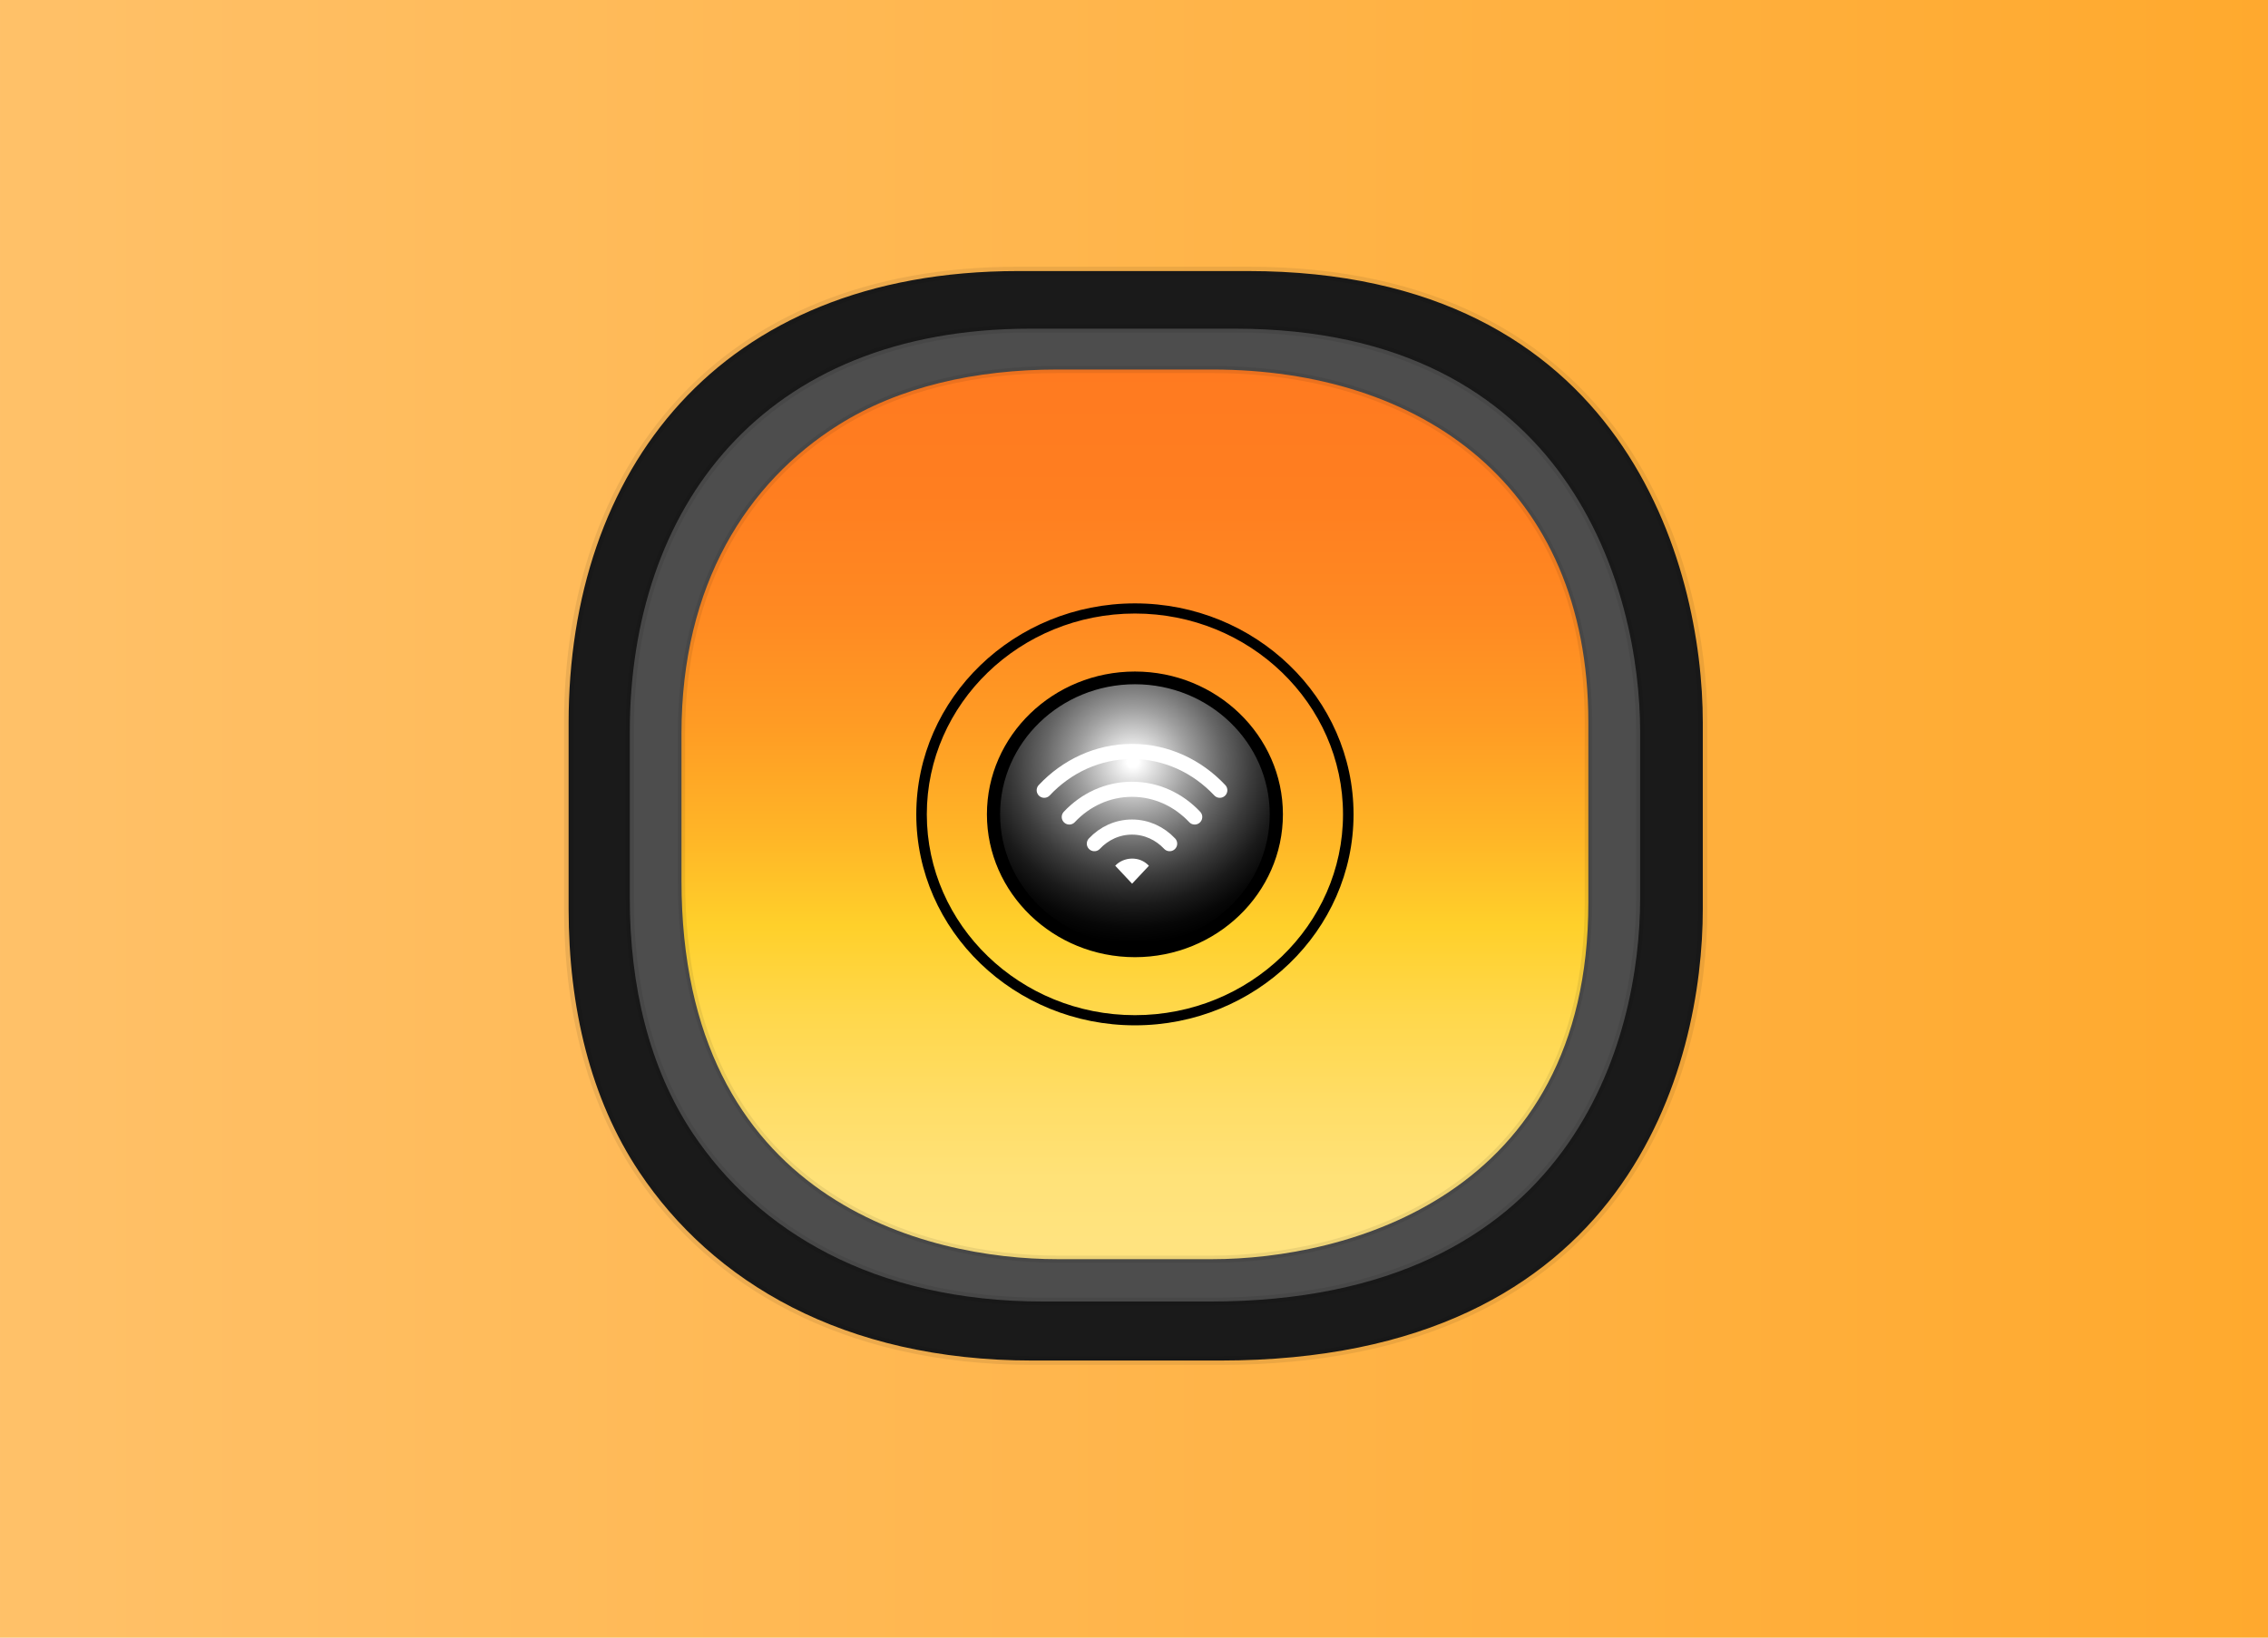
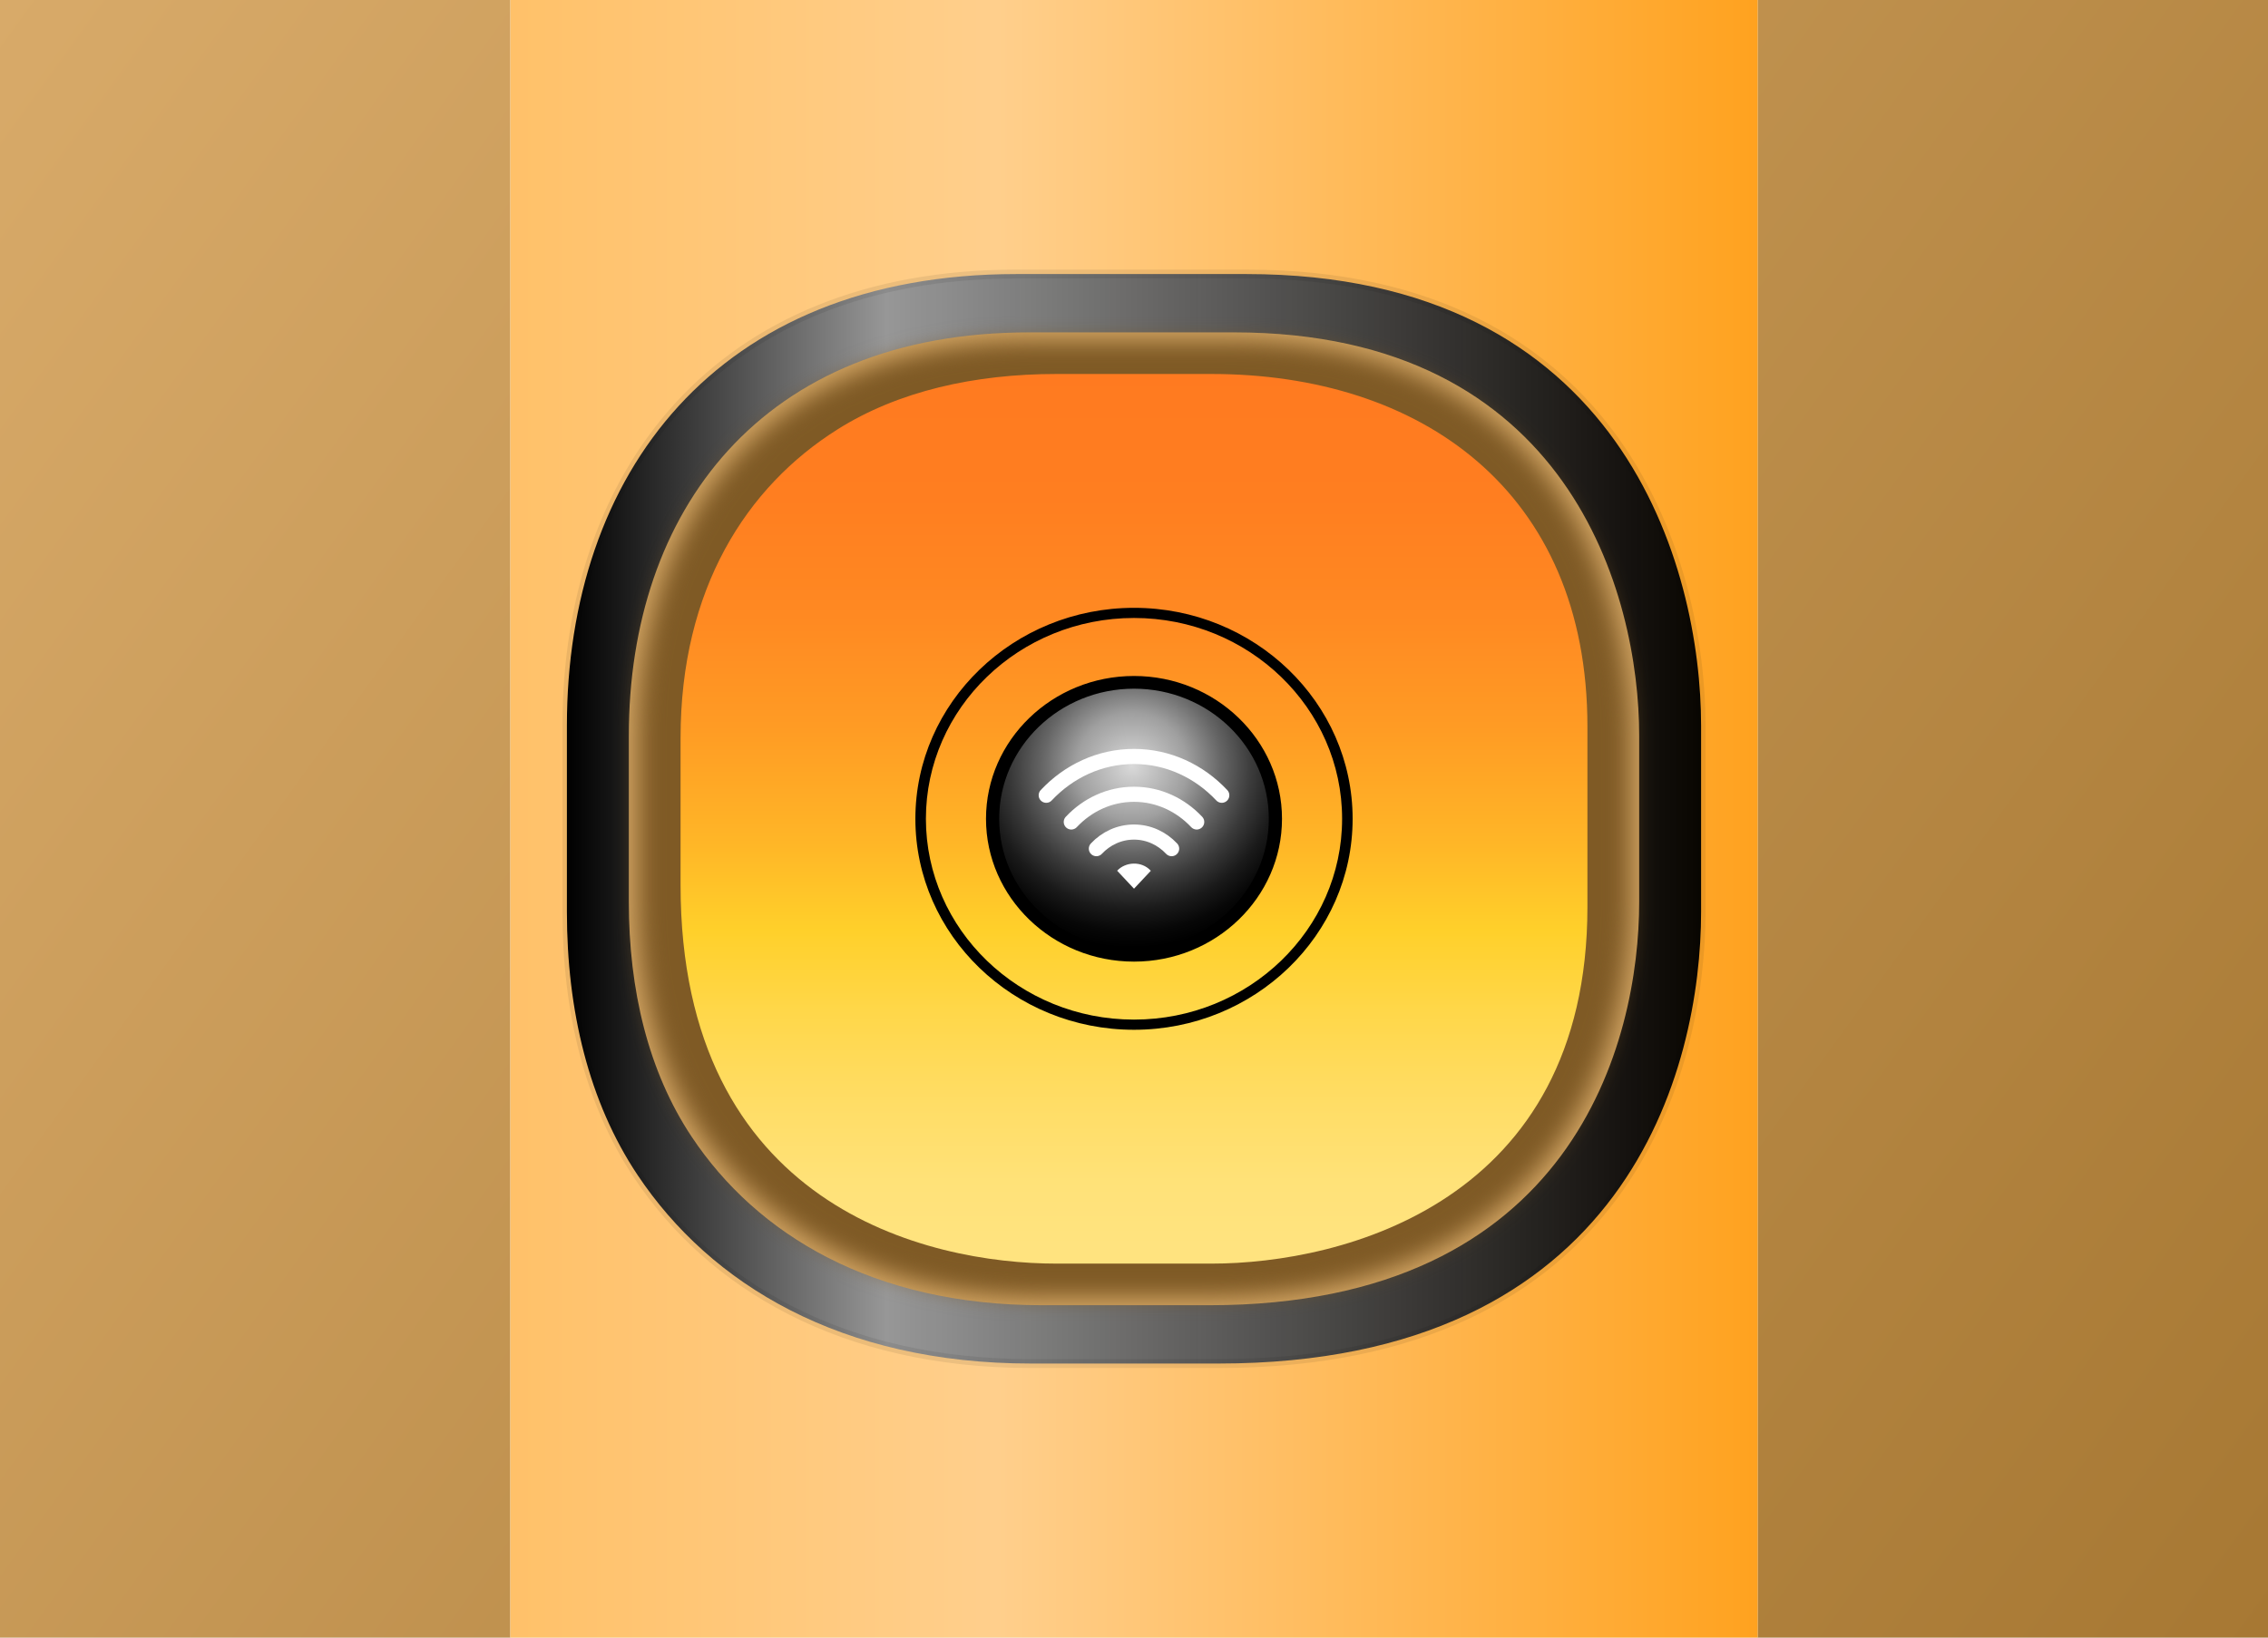
- <svg xmlns="http://www.w3.org/2000/svg" width="324px" height="234px" viewBox="0 0 324 234" version="1.1">
-   <defs>
+ <svg xmlns="http://www.w3.org/2000/svg" xmlns:xlink="http://www.w3.org/1999/xlink" width="324px" height="234px" viewBox="0 0 324 234" version="1.1" id="svg76">
+   <defs id="defs49">
+     <linearGradient id="linearGradient966">
+       <stop style="stop-color:#a77833;stop-opacity:1" offset="0" id="stop962" />
+       <stop style="stop-color:#d8aa69;stop-opacity:1" offset="1" id="stop964" />
+     </linearGradient>
+     <linearGradient id="linearGradient892">
+       <stop style="stop-color:#000000;stop-opacity:1;" offset="0" id="stop888" />
+       <stop id="stop896" offset="0.282" style="stop-color:#979797;stop-opacity:1" />
+       <stop style="stop-color:#000000;stop-opacity:0.964" offset="1" id="stop890" />
+     </linearGradient>
+     <linearGradient id="linearGradient872">
+       <stop style="stop-color:#ffc169;stop-opacity:1;" offset="0" id="stop868" />
+       <stop id="stop876" offset="0.39" style="stop-color:#ffcf8c;stop-opacity:1" />
+       <stop style="stop-color:#ffa21f;stop-opacity:1" offset="1" id="stop870" />
+     </linearGradient>
+     <radialGradient gradientTransform="matrix(26.8165,0,0,25.88528,161.8371,108.8561)" r="1" fy="0" fx="0" cy="0" cx="0" gradientUnits="userSpaceOnUse" id="radialGradient1657">
+       <stop id="stop1643" style="stop-color:#353535;stop-opacity:1" offset="0" />
+       <stop id="stop1645" style="stop-color:rgb(62.353%,62.353%,62.353%);stop-opacity:1;" offset="0.295" />
+       <stop id="stop1647" style="stop-color:rgb(40%,40%,40%);stop-opacity:1;" offset="0.476" />
+       <stop id="stop1655" style="stop-color:rgb(0%,0%,0%);stop-opacity:1;" offset="1" />
+     </radialGradient>
+     <linearGradient gradientTransform="matrix(1.8,0,0,1.8,0,0)" y2="64.762" x2="181.728" y1="64.762" x1="-1.455" gradientUnits="userSpaceOnUse" id="linearGradient933">
+       <stop id="stop929" style="stop-color:#a47a3c;stop-opacity:1" offset="0" />
+       <stop id="stop931" style="stop-color:#c08939;stop-opacity:1" offset="1" />
+     </linearGradient>
    <linearGradient id="linear0" gradientUnits="userSpaceOnUse" x1="-1.455" y1="64.762" x2="181.728" y2="64.762" gradientTransform="matrix(1.8,0,0,1.8,0,0)">
-       <stop offset="0" style="stop-color:rgb(100%,75.686%,41.176%);stop-opacity:1;" />
-       <stop offset="1" style="stop-color:rgb(100%,66.275%,17.647%);stop-opacity:1;" />
+       <stop offset="0" style="stop-color:#ffc169;stop-opacity:1" id="stop2" />
+       <stop id="stop874" style="stop-color:#fdf6ea;stop-opacity:1" offset="0.295" />
+       <stop offset="1" style="stop-color:#e69622;stop-opacity:1" id="stop4" />
    </linearGradient>
-     <linearGradient id="linear1" gradientUnits="userSpaceOnUse" x1="5.668" y1="23.49" x2="42.454" y2="23.49" gradientTransform="matrix(0.000000000000000061,1,-1,0.000000000000000061,-25.56384,5.009911)">
-       <stop offset="0" style="stop-color:rgb(100%,47.843%,12.549%);stop-opacity:1;" />
-       <stop offset="0.142" style="stop-color:rgb(100%,49.412%,12.549%);stop-opacity:1;" />
-       <stop offset="0.274" style="stop-color:rgb(100%,53.725%,13.333%);stop-opacity:1;" />
-       <stop offset="0.402" style="stop-color:rgb(100%,61.176%,14.118%);stop-opacity:1;" />
-       <stop offset="0.527" style="stop-color:rgb(100%,71.373%,15.294%);stop-opacity:1;" />
-       <stop offset="0.624" style="stop-color:rgb(100%,81.569%,16.471%);stop-opacity:1;" />
-       <stop offset="0.714" style="stop-color:rgb(100%,84.314%,28.627%);stop-opacity:1;" />
-       <stop offset="0.819" style="stop-color:rgb(100%,86.667%,40%);stop-opacity:1;" />
-       <stop offset="0.91" style="stop-color:rgb(100%,88.627%,47.451%);stop-opacity:1;" />
-       <stop offset="0.976" style="stop-color:rgb(100%,89.02%,49.804%);stop-opacity:1;" />
-       <stop offset="1" style="stop-color:rgb(100%,89.02%,49.804%);stop-opacity:1;" />
+     <linearGradient id="linear1" gradientUnits="userSpaceOnUse" x1="5.668" y1="23.49" x2="42.454" y2="23.49" gradientTransform="matrix(0,3.483257,-3.56988,0,245.8571,33.19005)">
+       <stop offset="0" style="stop-color:rgb(100%,47.843%,12.549%);stop-opacity:1;" id="stop7" />
+       <stop offset="0.142" style="stop-color:rgb(100%,49.412%,12.549%);stop-opacity:1;" id="stop9" />
+       <stop offset="0.274" style="stop-color:rgb(100%,53.725%,13.333%);stop-opacity:1;" id="stop11" />
+       <stop offset="0.402" style="stop-color:rgb(100%,61.176%,14.118%);stop-opacity:1;" id="stop13" />
+       <stop offset="0.527" style="stop-color:rgb(100%,71.373%,15.294%);stop-opacity:1;" id="stop15" />
+       <stop offset="0.624" style="stop-color:rgb(100%,81.569%,16.471%);stop-opacity:1;" id="stop17" />
+       <stop offset="0.714" style="stop-color:rgb(100%,84.314%,28.627%);stop-opacity:1;" id="stop19" />
+       <stop offset="0.819" style="stop-color:rgb(100%,86.667%,40%);stop-opacity:1;" id="stop21" />
+       <stop offset="0.91" style="stop-color:rgb(100%,88.627%,47.451%);stop-opacity:1;" id="stop23" />
+       <stop offset="0.976" style="stop-color:rgb(100%,89.02%,49.804%);stop-opacity:1;" id="stop25" />
+       <stop offset="1" style="stop-color:rgb(100%,89.02%,49.804%);stop-opacity:1;" id="stop27" />
    </linearGradient>
-     <radialGradient id="radial0" gradientUnits="userSpaceOnUse" cx="0" cy="0" fx="0" fy="0" r="1" gradientTransform="matrix(26.8165,0,0,25.88528,161.8371,108.8561)">
-       <stop offset="0" style="stop-color:rgb(100%,100%,100%);stop-opacity:1;" />
-       <stop offset="0.031" style="stop-color:rgb(100%,100%,100%);stop-opacity:1;" />
-       <stop offset="0.105" style="stop-color:rgb(89.02%,89.02%,89.02%);stop-opacity:1;" />
-       <stop offset="0.295" style="stop-color:rgb(62.353%,62.353%,62.353%);stop-opacity:1;" />
-       <stop offset="0.476" style="stop-color:rgb(40%,40%,40%);stop-opacity:1;" />
-       <stop offset="0.642" style="stop-color:rgb(22.745%,22.745%,22.745%);stop-opacity:1;" />
-       <stop offset="0.79" style="stop-color:rgb(10.196%,10.196%,10.196%);stop-opacity:1;" />
-       <stop offset="0.914" style="stop-color:rgb(2.745%,2.745%,2.745%);stop-opacity:1;" />
-       <stop offset="1" style="stop-color:rgb(0%,0%,0%);stop-opacity:1;" />
+     <radialGradient id="radial0" gradientUnits="userSpaceOnUse" cx="0" cy="0" fx="0" fy="0" r="1" gradientTransform="matrix(26.8165,0,0,25.88528,161.7063,109.4928)">
+       <stop offset="0" style="stop-color:#d9d9d9;stop-opacity:1" id="stop30" />
+       <stop offset="0.295" style="stop-color:rgb(62.353%,62.353%,62.353%);stop-opacity:1;" id="stop36" />
+       <stop offset="0.476" style="stop-color:rgb(40%,40%,40%);stop-opacity:1;" id="stop38" />
+       <stop offset="0.642" style="stop-color:rgb(22.745%,22.745%,22.745%);stop-opacity:1;" id="stop40" />
+       <stop offset="0.79" style="stop-color:rgb(10.196%,10.196%,10.196%);stop-opacity:1;" id="stop42" />
+       <stop offset="0.914" style="stop-color:rgb(2.745%,2.745%,2.745%);stop-opacity:1;" id="stop44" />
+       <stop offset="1" style="stop-color:rgb(0%,0%,0%);stop-opacity:1;" id="stop46" />
    </radialGradient>
+     <linearGradient xlink:href="#linearGradient872" id="linearGradient874" x1="72.9" y1="117" x2="251.1" y2="117" gradientUnits="userSpaceOnUse" />
+     <linearGradient xlink:href="#linearGradient892" id="linearGradient894" x1="-62.886" y1="73.051" x2="-20.098" y2="73.051" gradientUnits="userSpaceOnUse" gradientTransform="matrix(3.786738,0,0,3.627534,319.1189,-147.994)" />
+     <filter style="color-interpolation-filters:sRGB" id="filter934" x="-0.028" width="1.055" y="-0.028" height="1.055">
+       <feGaussianBlur stdDeviation="0.44" id="feGaussianBlur936" />
+     </filter>
+     <linearGradient xlink:href="#linearGradient966" id="linearGradient968" x1="324" y1="234" x2="0" y2="0" gradientUnits="userSpaceOnUse" />
  </defs>
  <g id="surface1">
-     <rect x="0" y="0" width="324" height="234" style="fill:url(#linear0);stroke:none;" />
-     <path style="fill:none;stroke-width:1.022;stroke-linecap:butt;stroke-linejoin:miter;stroke:rgb(100%,100%,100%);stroke-opacity:1;stroke-miterlimit:4;" d="M -0.944 -1.083 L 181.217 -1.083 L 181.217 130.605 L -0.944 130.605 Z M -0.944 -1.083 " transform="matrix(1.8,0,0,1.8,0,0)" />
-     <path style="fill-rule:nonzero;fill:rgb(10.196%,10.196%,10.196%);fill-opacity:1;stroke-width:0.343;stroke-linecap:square;stroke-linejoin:bevel;stroke:rgb(0%,0%,0%);stroke-opacity:0.078;stroke-miterlimit:4;" d="M -45.925 51.593 L -37.253 51.593 C -23.054 51.593 -20.098 63.171 -20.098 69.384 L -20.098 76.717 C -20.098 82.853 -22.858 94.509 -38.307 94.509 L -45.381 94.509 C -52.546 94.509 -57.462 91.392 -60.219 87.084 C -62.062 84.205 -62.886 80.592 -62.886 76.717 L -62.886 69.384 C -62.886 59.528 -57.301 51.593 -45.925 51.593 Z M -45.925 51.593 " transform="matrix(3.786738,0,0,3.627534,319.3631,-148.4237)" />
-     <path style="fill-rule:nonzero;fill:rgb(30.196%,30.196%,30.196%);fill-opacity:1;stroke-width:0.306;stroke-linecap:square;stroke-linejoin:bevel;stroke:rgb(0%,0%,0%);stroke-opacity:0.078;stroke-miterlimit:4;" d="M -45.47 53.863 L -37.745 53.863 C -25.097 53.863 -22.462 64.201 -22.462 69.749 L -22.462 76.297 C -22.462 81.775 -24.921 92.184 -38.683 92.184 L -44.986 92.184 C -51.369 92.184 -55.748 89.4 -58.204 85.553 C -59.845 82.982 -60.578 79.756 -60.578 76.297 L -60.578 69.749 C -60.578 60.948 -55.604 53.863 -45.47 53.863 Z M -45.47 53.863 " transform="matrix(3.786738,0,0,3.627534,319.3631,-148.4237)" />
-     <path style="fill-rule:nonzero;fill:url(#linear1);stroke-width:0.291;stroke-linecap:square;stroke-linejoin:bevel;stroke:rgb(0%,0%,0%);stroke-opacity:0.078;stroke-miterlimit:4;" d="M -30.909 25.289 L -30.909 32.686 C -30.909 44.796 -40.7 47.318 -45.954 47.318 L -52.154 47.318 C -57.342 47.318 -67.199 44.963 -67.199 31.787 L -67.199 25.753 C -67.199 19.642 -64.563 15.449 -60.92 13.098 C -58.486 11.525 -55.43 10.823 -52.154 10.823 L -45.954 10.823 C -37.619 10.823 -30.909 15.586 -30.909 25.289 Z M -30.909 25.289 " transform="matrix(3.56988,0,0,3.483257,337.2477,15.10448)" />
-     <path style=" stroke:none;fill-rule:nonzero;fill:url(#radial0);" d="M 141.93 116.363 C 141.93 127.133 150.977 135.863 162.133 135.863 C 173.289 135.863 182.332 127.133 182.332 116.363 C 182.332 105.594 173.289 96.863 162.133 96.863 C 150.977 96.863 141.93 105.594 141.93 116.363 " />
-     <path style=" stroke:none;fill-rule:nonzero;fill:rgb(0%,0%,0%);fill-opacity:1;" d="M 162.133 97.773 C 151.512 97.773 142.871 106.113 142.871 116.363 C 142.871 126.617 151.512 134.957 162.133 134.957 C 172.75 134.957 181.391 126.617 181.391 116.363 C 181.391 106.113 172.75 97.773 162.133 97.773 M 162.133 136.773 C 150.473 136.773 140.988 127.617 140.988 116.363 C 140.988 105.113 150.473 95.957 162.133 95.957 C 173.789 95.957 183.273 105.113 183.273 116.363 C 183.273 127.617 173.789 136.773 162.133 136.773 " />
-     <path style=" stroke:none;fill-rule:nonzero;fill:rgb(0%,0%,0%);fill-opacity:1;" d="M 162.133 87.668 C 145.738 87.668 132.402 100.539 132.402 116.363 C 132.402 132.188 145.738 145.059 162.133 145.059 C 178.523 145.059 191.859 132.188 191.859 116.363 C 191.859 100.543 178.523 87.668 162.133 87.668 M 162.133 146.512 C 144.91 146.512 130.898 132.988 130.898 116.363 C 130.898 99.742 144.91 86.219 162.133 86.219 C 179.352 86.219 193.363 99.742 193.363 116.363 C 193.363 132.988 179.352 146.512 162.133 146.512 " />
-     <path style="fill:none;stroke-width:1.2;stroke-linecap:round;stroke-linejoin:miter;stroke:rgb(100%,100%,100%);stroke-opacity:1;stroke-miterlimit:4;" d="M 82.875 62.734 C 84.659 60.833 87.125 59.655 89.842 59.655 C 92.559 59.655 95.024 60.833 96.808 62.734 " transform="matrix(1.8,0,0,1.8,0,0)" />
-     <path style="fill:none;stroke-width:1.2;stroke-linecap:round;stroke-linejoin:miter;stroke:rgb(100%,100%,100%);stroke-opacity:1;stroke-miterlimit:4;" d="M 84.865 64.855 C 86.139 63.496 87.899 62.656 89.842 62.656 C 91.782 62.656 93.542 63.496 94.818 64.855 " transform="matrix(1.8,0,0,1.8,0,0)" />
-     <path style="fill:none;stroke-width:1.2;stroke-linecap:round;stroke-linejoin:miter;stroke:rgb(100%,100%,100%);stroke-opacity:1;stroke-miterlimit:4;" d="M 86.855 66.973 C 87.619 66.159 88.674 65.655 89.842 65.655 C 91.007 65.655 92.064 66.159 92.828 66.973 " transform="matrix(1.8,0,0,1.8,0,0)" />
-     <path style=" stroke:none;fill-rule:evenodd;fill:rgb(100%,100%,100%);fill-opacity:1;" d="M 159.316 123.703 L 161.727 126.273 L 164.133 123.707 C 164.133 123.707 164.109 123.695 164.098 123.68 C 162.777 122.273 160.512 122.43 159.316 123.703 " />
+     <path style="fill:url(#linearGradient968);stroke:none;fill-opacity:1" d="M 0 0 L 0 234 L 72.9 234 L 72.9 0 L 0 0 z M 251.1 0 L 251.1 234 L 324 234 L 324 0 L 251.1 0 z " id="path918" />
+     <path style="fill:url(#linearGradient874);stroke:none;fill-opacity:1" d="M 72.9 0 L 72.9 234 L 251.1 234 L 251.1 0 L 72.9 0 z " id="path916" />
+     <path style="fill:url(#linearGradient894);fill-opacity:1;fill-rule:nonzero;stroke:#000000;stroke-width:1.27;stroke-linecap:square;stroke-linejoin:bevel;stroke-miterlimit:4;stroke-opacity:0.078;stroke-dasharray:none" d="m 145.213,39.16 h 32.84 c 53.766,0 64.961,42 64.961,64.539 v 26.602 c 0,22.258 -10.453,64.539 -68.953,64.539 h -26.789 c -27.129,0 -45.746,-11.305 -56.187,-26.934 C 84.107,157.461 80.986,144.355 80.986,130.301 v -26.602 c 0,-35.754 21.148,-64.539 64.227,-64.539 z m 0,0" id="path55" />
+     <path style="fill:#d1a361;fill-opacity:1;fill-rule:nonzero;stroke:none;stroke-width:1.132;stroke-linecap:square;stroke-linejoin:bevel;stroke-miterlimit:4;stroke-opacity:0.078" d="m 147.043,47.494 h 29.254 c 47.895,0 57.871,37.504 57.871,57.629 v 23.754 c 0,19.871 -9.312,57.629 -61.426,57.629 H 148.875 c -24.168,0 -40.75,-10.098 -50.051,-24.055 -6.215,-9.324 -8.992,-21.027 -8.992,-33.574 v -23.754 c 0,-31.926 18.836,-57.629 57.211,-57.629 z m 0,0" id="path57" />
+     <path id="path1137" transform="matrix(3.711003,0,0,3.554983,316.0818,-142.5965)" d="m -45.47,53.863 h 7.725 c 12.648,0 15.283,10.339 15.283,15.887 v 6.548 c 0,5.478 -2.459,15.887 -16.221,15.887 h -6.303 c -6.382,0 -10.761,-2.784 -13.217,-6.631 -1.641,-2.57 -2.375,-5.797 -2.375,-9.255 v -6.548 c 0,-8.801 4.974,-15.887 15.108,-15.887 z m 0,0" style="fill:#7f5a25;fill-opacity:1;fill-rule:nonzero;stroke:#000000;stroke-width:0.306;stroke-linecap:square;stroke-linejoin:bevel;stroke-miterlimit:4;stroke-opacity:0.078;filter:url(#filter934)" />
+     <path style="fill:url(#linear1);fill-rule:nonzero;stroke:none;stroke-width:1.026;stroke-linecap:square;stroke-linejoin:bevel;stroke-miterlimit:4;stroke-opacity:0.078" d="m 226.775,103.826 v 25.766 c 0,42.184 -34.953,50.969 -53.707,50.969 h -22.137 c -18.52,0 -53.707,-8.203 -53.707,-54.098 v -21.02 c 0,-21.285 9.41,-35.891 22.414,-44.082 8.691,-5.477 19.602,-7.922 31.293,-7.922 h 22.137 c 29.754,0 53.707,16.59 53.707,50.387 z m 0,0" id="path59" />
+     <path style="fill:url(#radial0);fill-rule:nonzero;stroke:none" d="m 141.799,117 c 0,10.77 9.047,19.5 20.203,19.5 11.156,0 20.199,-8.73 20.199,-19.5 0,-10.77 -9.043,-19.5 -20.199,-19.5 -11.156,0 -20.203,8.73 -20.203,19.5" id="path61" />
+     <path style="fill:#000000;fill-opacity:1;fill-rule:nonzero;stroke:none" d="m 162.002,98.408 c -10.621,0 -19.262,8.34 -19.262,18.59 0,10.254 8.641,18.594 19.262,18.594 10.617,0 19.258,-8.34 19.258,-18.594 0,-10.25 -8.641,-18.59 -19.258,-18.59 m 0,39 c -11.66,0 -21.145,-9.156 -21.145,-20.41 0,-11.25 9.484,-20.406 21.145,-20.406 11.656,0 21.141,9.156 21.141,20.406 0,11.254 -9.484,20.41 -21.141,20.41" id="path63" />
+     <path style="fill:#000000;fill-opacity:1;fill-rule:nonzero;stroke:none" d="m 162.002,88.303 c -16.395,0 -29.73,12.871 -29.73,28.695 0,15.824 13.336,28.695 29.73,28.695 16.391,0 29.727,-12.871 29.727,-28.695 0,-15.82 -13.336,-28.695 -29.727,-28.695 m 0,58.844 c -17.223,0 -31.234,-13.523 -31.234,-30.148 0,-16.621 14.012,-30.145 31.234,-30.145 17.219,0 31.23,13.523 31.23,30.145 0,16.625 -14.012,30.148 -31.23,30.148" id="path65" />
+     <g id="g942" transform="translate(0,0.713825)">
+       <path id="path67" d="m 149.461,112.922 c 3.211,-3.422 7.648,-5.543 12.539,-5.543 4.891,0 9.328,2.121 12.539,5.543" style="fill:none;stroke:#ffffff;stroke-width:2.16;stroke-linecap:round;stroke-linejoin:miter;stroke-miterlimit:4;stroke-opacity:1" />
+       <path id="path69" d="m 153.043,116.738 c 2.293,-2.445 5.461,-3.957 8.957,-3.957 3.492,0 6.66,1.512 8.957,3.957" style="fill:none;stroke:#ffffff;stroke-width:2.16;stroke-linecap:round;stroke-linejoin:miter;stroke-miterlimit:4;stroke-opacity:1" />
+       <path id="path71" d="m 156.625,120.551 c 1.375,-1.465 3.273,-2.371 5.375,-2.371 2.098,0 4,0.906 5.375,2.371" style="fill:none;stroke:#ffffff;stroke-width:2.16;stroke-linecap:round;stroke-linejoin:miter;stroke-miterlimit:4;stroke-opacity:1" />
+       <path id="path73" d="m 159.592,123.703 2.41,2.57 2.406,-2.566 c 0,0 -0.023,-0.012 -0.035,-0.027 -1.32,-1.406 -3.586,-1.25 -4.781,0.023" style="fill:#ffffff;fill-opacity:1;fill-rule:evenodd;stroke:none" />
+     </g>
  </g>
</svg>
